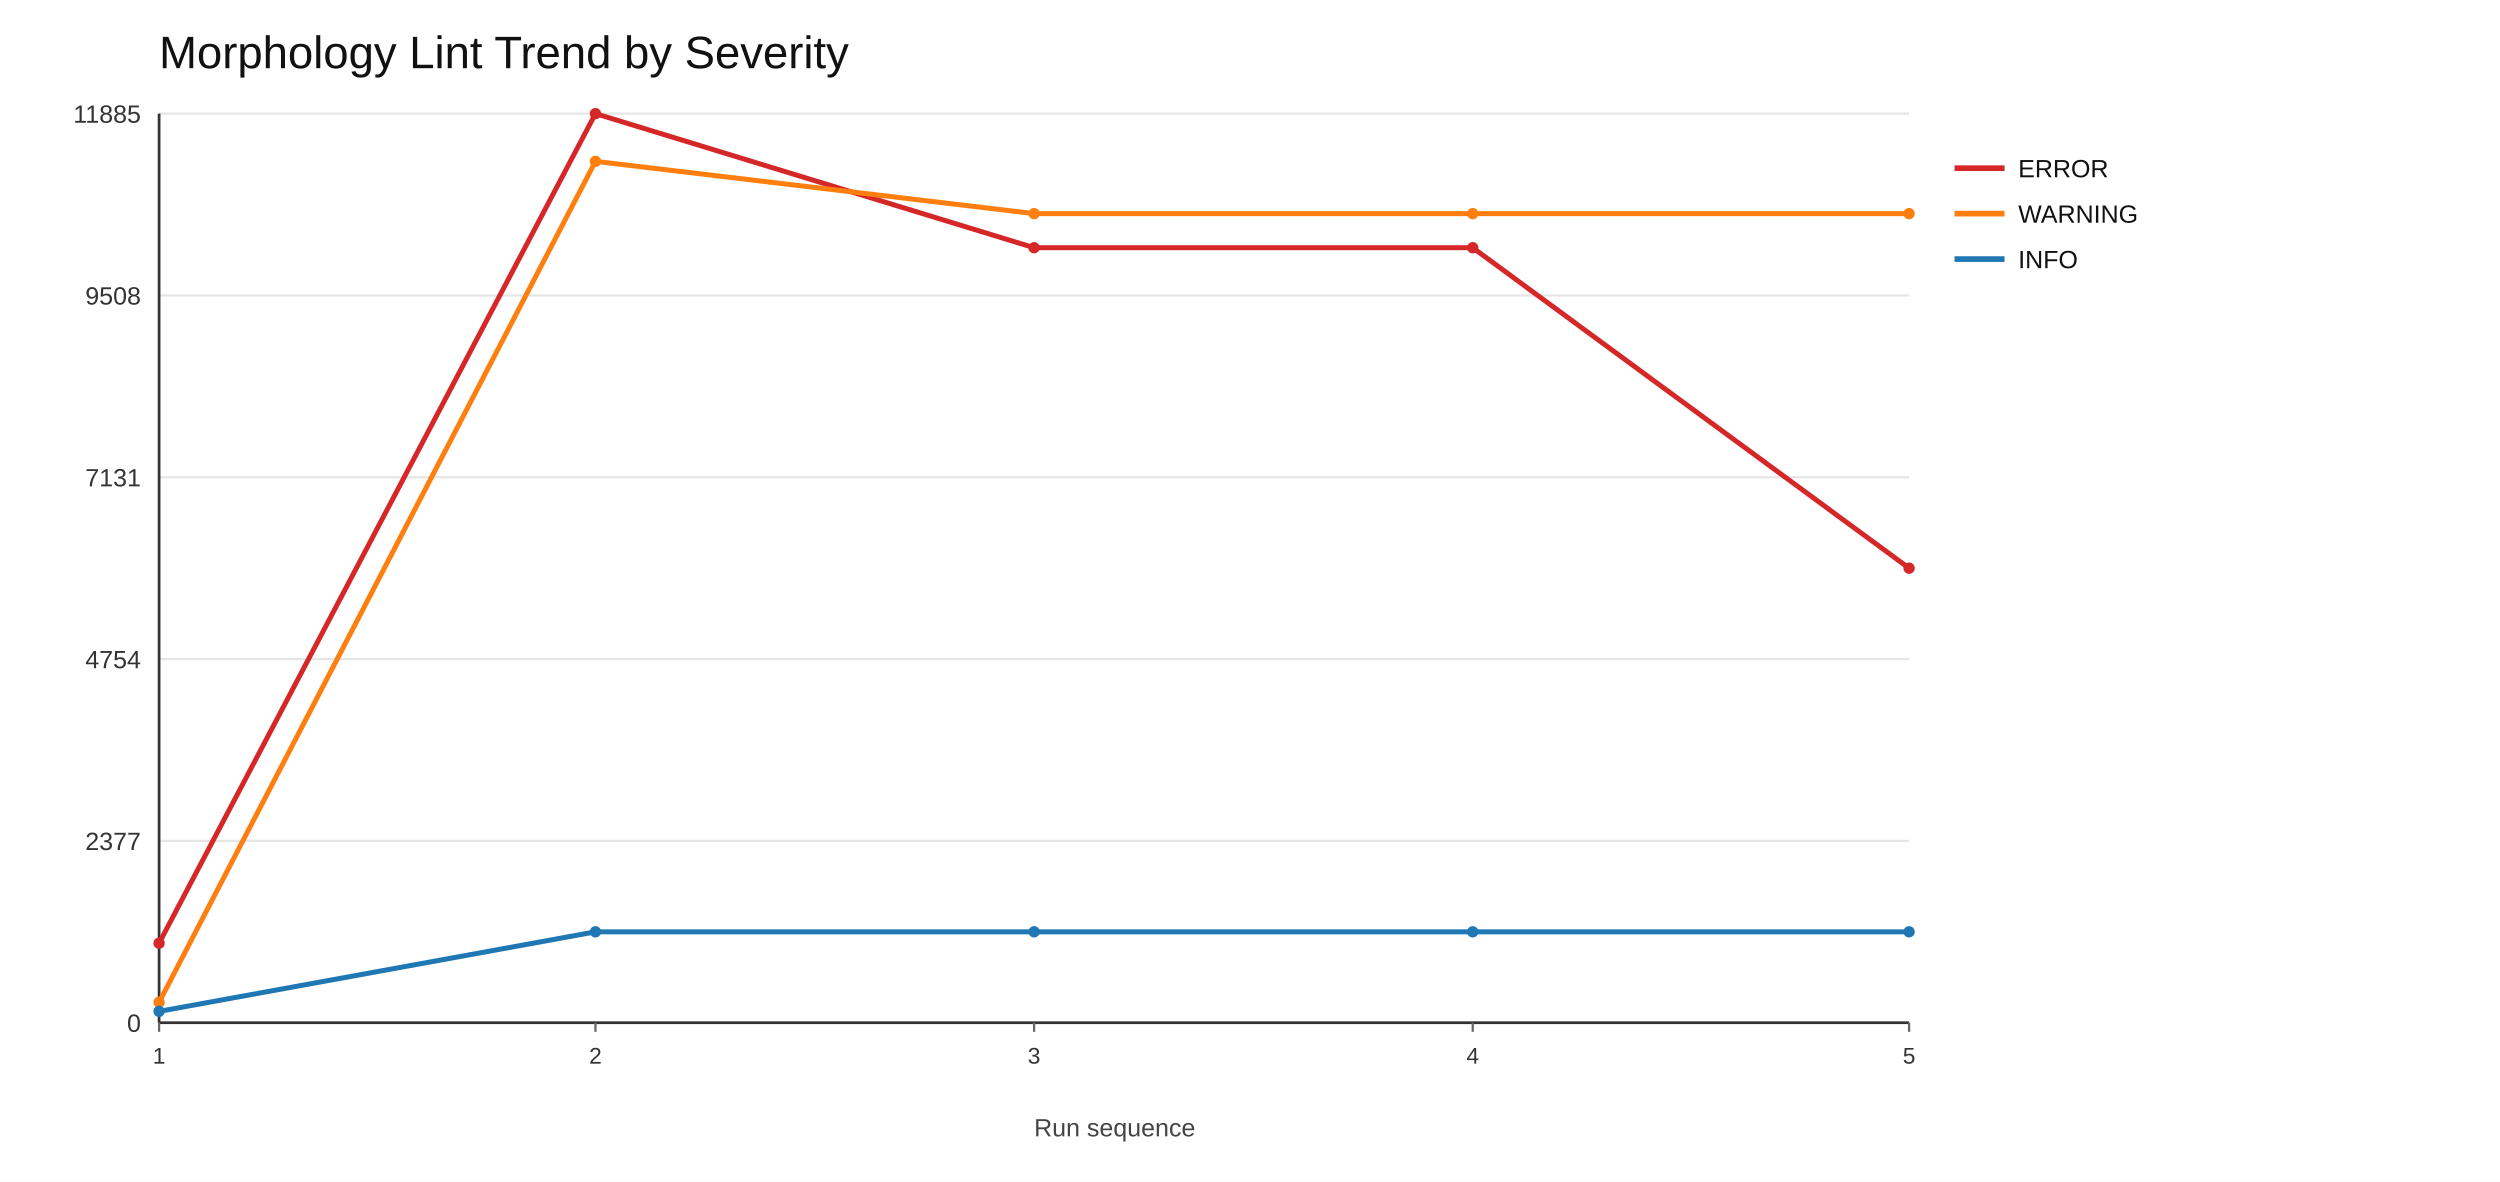
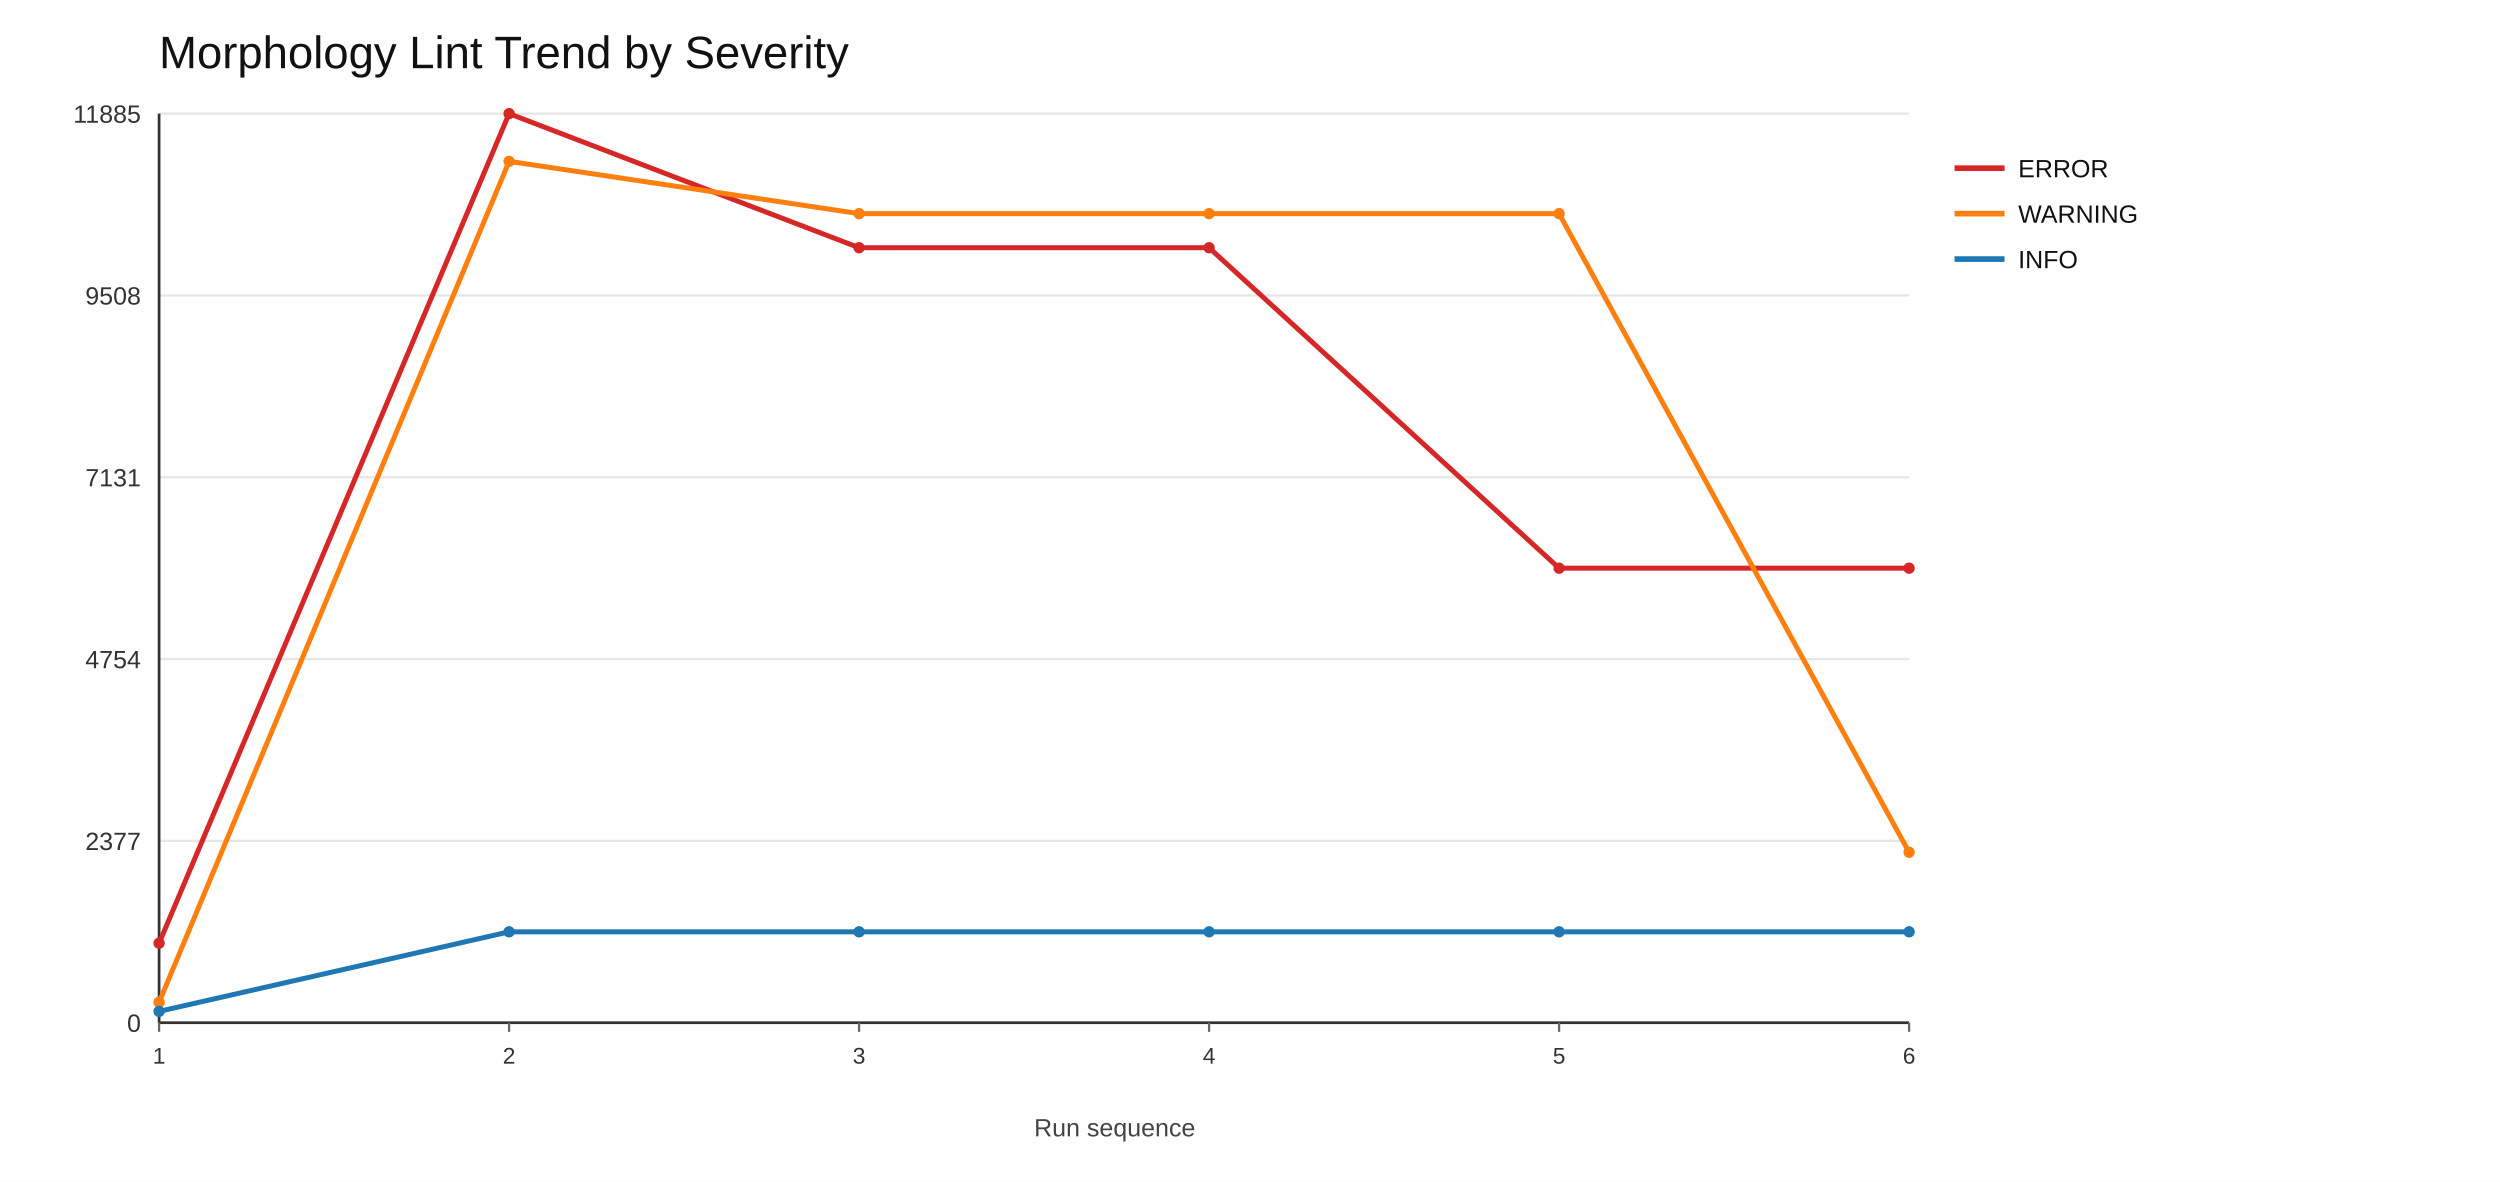
<svg xmlns="http://www.w3.org/2000/svg" width="1100" height="520">
  <rect x="0" y="0" width="1100" height="520" fill="#ffffff" />
  <text x="70" y="30" font-size="20" font-family="Arial" fill="#111">Morphology Lint Trend by Severity</text>
  <line x1="70" y1="450" x2="840" y2="450" stroke="#e6e6e6" stroke-width="1" />
  <text x="62" y="454" font-size="11" font-family="Arial" fill="#333" text-anchor="end">0</text>
  <line x1="70" y1="370" x2="840" y2="370" stroke="#e6e6e6" stroke-width="1" />
  <text x="62" y="374" font-size="11" font-family="Arial" fill="#333" text-anchor="end">2377</text>
  <line x1="70" y1="290" x2="840" y2="290" stroke="#e6e6e6" stroke-width="1" />
  <text x="62" y="294" font-size="11" font-family="Arial" fill="#333" text-anchor="end">4754</text>
  <line x1="70" y1="210" x2="840" y2="210" stroke="#e6e6e6" stroke-width="1" />
  <text x="62" y="214" font-size="11" font-family="Arial" fill="#333" text-anchor="end">7131</text>
  <line x1="70" y1="130" x2="840" y2="130" stroke="#e6e6e6" stroke-width="1" />
  <text x="62" y="134" font-size="11" font-family="Arial" fill="#333" text-anchor="end">9508</text>
  <line x1="70" y1="50" x2="840" y2="50" stroke="#e6e6e6" stroke-width="1" />
  <text x="62" y="54" font-size="11" font-family="Arial" fill="#333" text-anchor="end">11885</text>
  <line x1="70" y1="450" x2="840" y2="450" stroke="#333" stroke-width="1.2" />
  <line x1="70" y1="50" x2="70" y2="450" stroke="#333" stroke-width="1.2" />
  <line x1="70" y1="450" x2="70" y2="454" stroke="#666" stroke-width="1" />
  <text x="70" y="468" font-size="10" font-family="Arial" fill="#333" text-anchor="middle">1</text>
-   <line x1="262" y1="450" x2="262" y2="454" stroke="#666" stroke-width="1" />
-   <text x="262" y="468" font-size="10" font-family="Arial" fill="#333" text-anchor="middle">2</text>
-   <line x1="455" y1="450" x2="455" y2="454" stroke="#666" stroke-width="1" />
-   <text x="455" y="468" font-size="10" font-family="Arial" fill="#333" text-anchor="middle">3</text>
-   <line x1="648" y1="450" x2="648" y2="454" stroke="#666" stroke-width="1" />
-   <text x="648" y="468" font-size="10" font-family="Arial" fill="#333" text-anchor="middle">4</text>
+   <line x1="224" y1="450" x2="224" y2="454" stroke="#666" stroke-width="1" />
+   <text x="224" y="468" font-size="10" font-family="Arial" fill="#333" text-anchor="middle">2</text>
+   <line x1="378" y1="450" x2="378" y2="454" stroke="#666" stroke-width="1" />
+   <text x="378" y="468" font-size="10" font-family="Arial" fill="#333" text-anchor="middle">3</text>
+   <line x1="532" y1="450" x2="532" y2="454" stroke="#666" stroke-width="1" />
+   <text x="532" y="468" font-size="10" font-family="Arial" fill="#333" text-anchor="middle">4</text>
+   <line x1="686" y1="450" x2="686" y2="454" stroke="#666" stroke-width="1" />
+   <text x="686" y="468" font-size="10" font-family="Arial" fill="#333" text-anchor="middle">5</text>
  <line x1="840" y1="450" x2="840" y2="454" stroke="#666" stroke-width="1" />
-   <text x="840" y="468" font-size="10" font-family="Arial" fill="#333" text-anchor="middle">5</text>
-   <polyline fill="none" stroke="#d62728" stroke-width="2.2" points="70,415 262,50 455,109 648,109 840,250" />
+   <text x="840" y="468" font-size="10" font-family="Arial" fill="#333" text-anchor="middle">6</text>
+   <polyline fill="none" stroke="#d62728" stroke-width="2.2" points="70,415 224,50 378,109 532,109 686,250 840,250" />
  <circle cx="70" cy="415" r="2.5" fill="#d62728" />
-   <circle cx="262" cy="50" r="2.5" fill="#d62728" />
-   <circle cx="455" cy="109" r="2.5" fill="#d62728" />
-   <circle cx="648" cy="109" r="2.5" fill="#d62728" />
+   <circle cx="224" cy="50" r="2.5" fill="#d62728" />
+   <circle cx="378" cy="109" r="2.5" fill="#d62728" />
+   <circle cx="532" cy="109" r="2.5" fill="#d62728" />
+   <circle cx="686" cy="250" r="2.5" fill="#d62728" />
  <circle cx="840" cy="250" r="2.5" fill="#d62728" />
  <line x1="860" y1="74" x2="882" y2="74" stroke="#d62728" stroke-width="2.5" />
  <text x="888" y="78" font-size="11" font-family="Arial" fill="#111">ERROR</text>
-   <polyline fill="none" stroke="#ff7f0e" stroke-width="2.2" points="70,441 262,71 455,94 648,94 840,94" />
+   <polyline fill="none" stroke="#ff7f0e" stroke-width="2.2" points="70,441 224,71 378,94 532,94 686,94 840,375" />
  <circle cx="70" cy="441" r="2.5" fill="#ff7f0e" />
-   <circle cx="262" cy="71" r="2.5" fill="#ff7f0e" />
-   <circle cx="455" cy="94" r="2.5" fill="#ff7f0e" />
-   <circle cx="648" cy="94" r="2.5" fill="#ff7f0e" />
-   <circle cx="840" cy="94" r="2.5" fill="#ff7f0e" />
+   <circle cx="224" cy="71" r="2.5" fill="#ff7f0e" />
+   <circle cx="378" cy="94" r="2.5" fill="#ff7f0e" />
+   <circle cx="532" cy="94" r="2.5" fill="#ff7f0e" />
+   <circle cx="686" cy="94" r="2.5" fill="#ff7f0e" />
+   <circle cx="840" cy="375" r="2.5" fill="#ff7f0e" />
  <line x1="860" y1="94" x2="882" y2="94" stroke="#ff7f0e" stroke-width="2.5" />
  <text x="888" y="98" font-size="11" font-family="Arial" fill="#111">WARNING</text>
-   <polyline fill="none" stroke="#1f77b4" stroke-width="2.2" points="70,445 262,410 455,410 648,410 840,410" />
+   <polyline fill="none" stroke="#1f77b4" stroke-width="2.2" points="70,445 224,410 378,410 532,410 686,410 840,410" />
  <circle cx="70" cy="445" r="2.5" fill="#1f77b4" />
-   <circle cx="262" cy="410" r="2.5" fill="#1f77b4" />
-   <circle cx="455" cy="410" r="2.5" fill="#1f77b4" />
-   <circle cx="648" cy="410" r="2.5" fill="#1f77b4" />
+   <circle cx="224" cy="410" r="2.5" fill="#1f77b4" />
+   <circle cx="378" cy="410" r="2.5" fill="#1f77b4" />
+   <circle cx="532" cy="410" r="2.5" fill="#1f77b4" />
+   <circle cx="686" cy="410" r="2.5" fill="#1f77b4" />
  <circle cx="840" cy="410" r="2.5" fill="#1f77b4" />
  <line x1="860" y1="114" x2="882" y2="114" stroke="#1f77b4" stroke-width="2.5" />
  <text x="888" y="118" font-size="11" font-family="Arial" fill="#111">INFO</text>
  <text x="455" y="500" font-size="11" font-family="Arial" fill="#444">Run sequence</text>
</svg>
